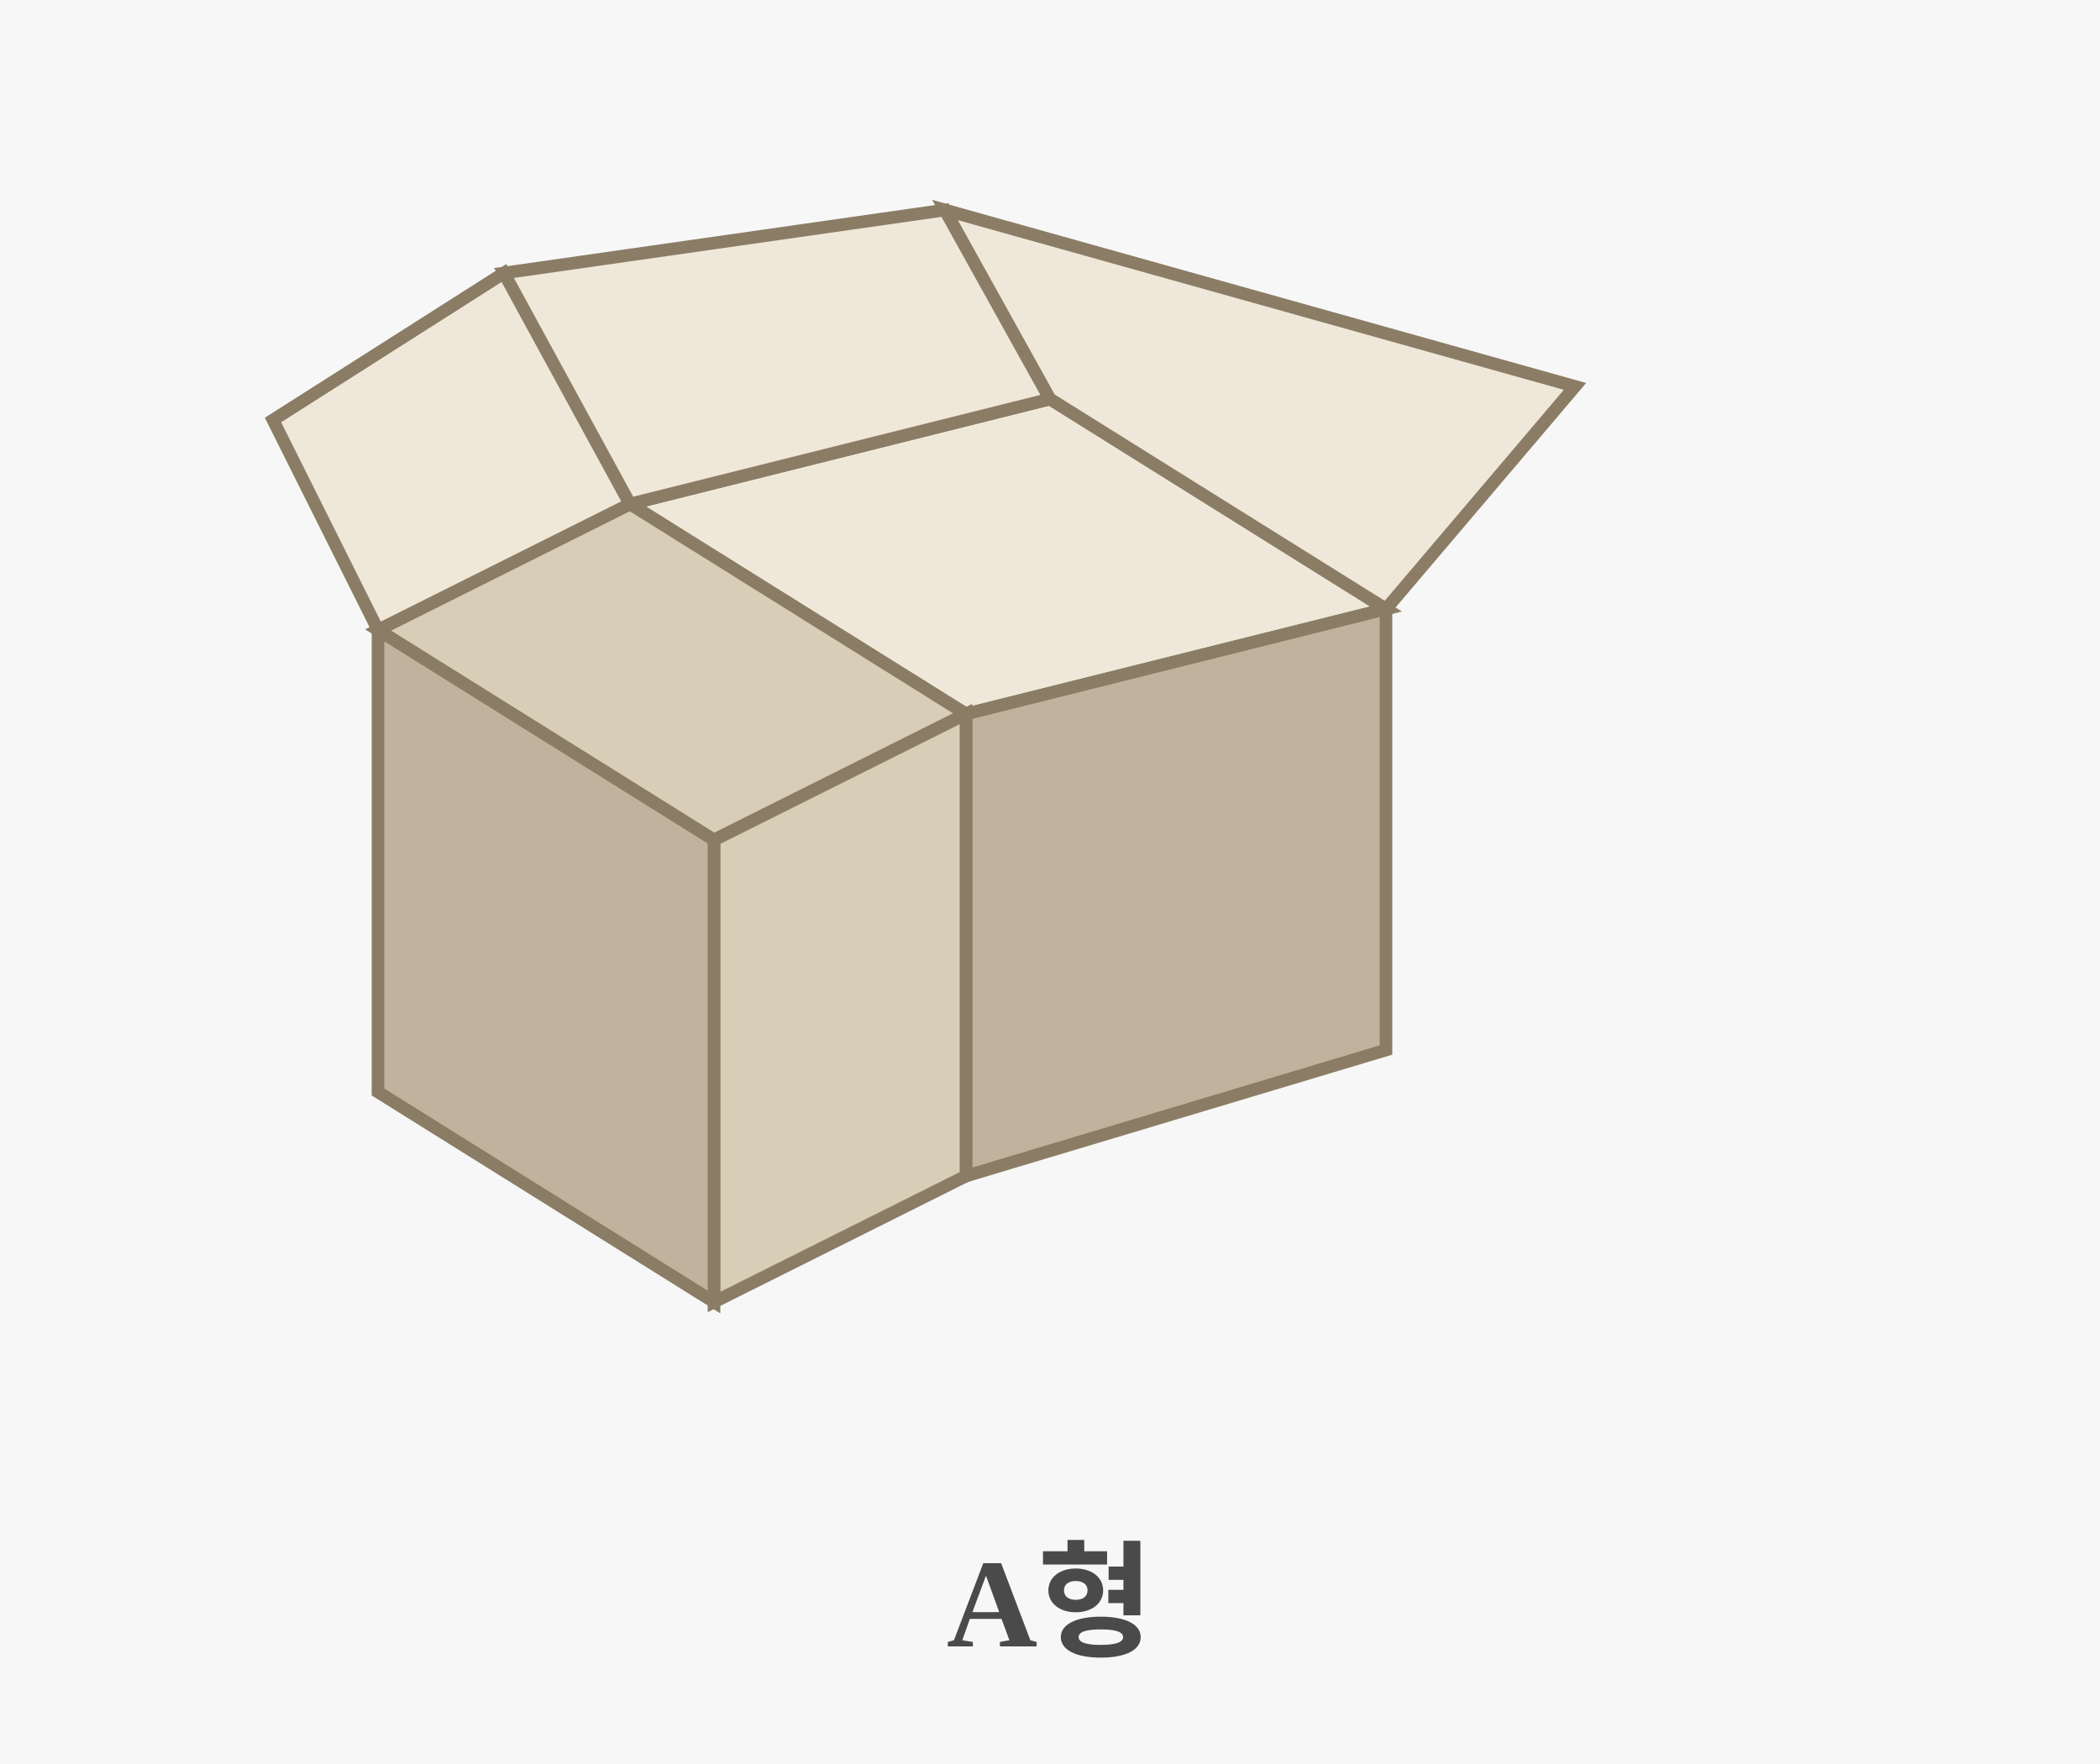
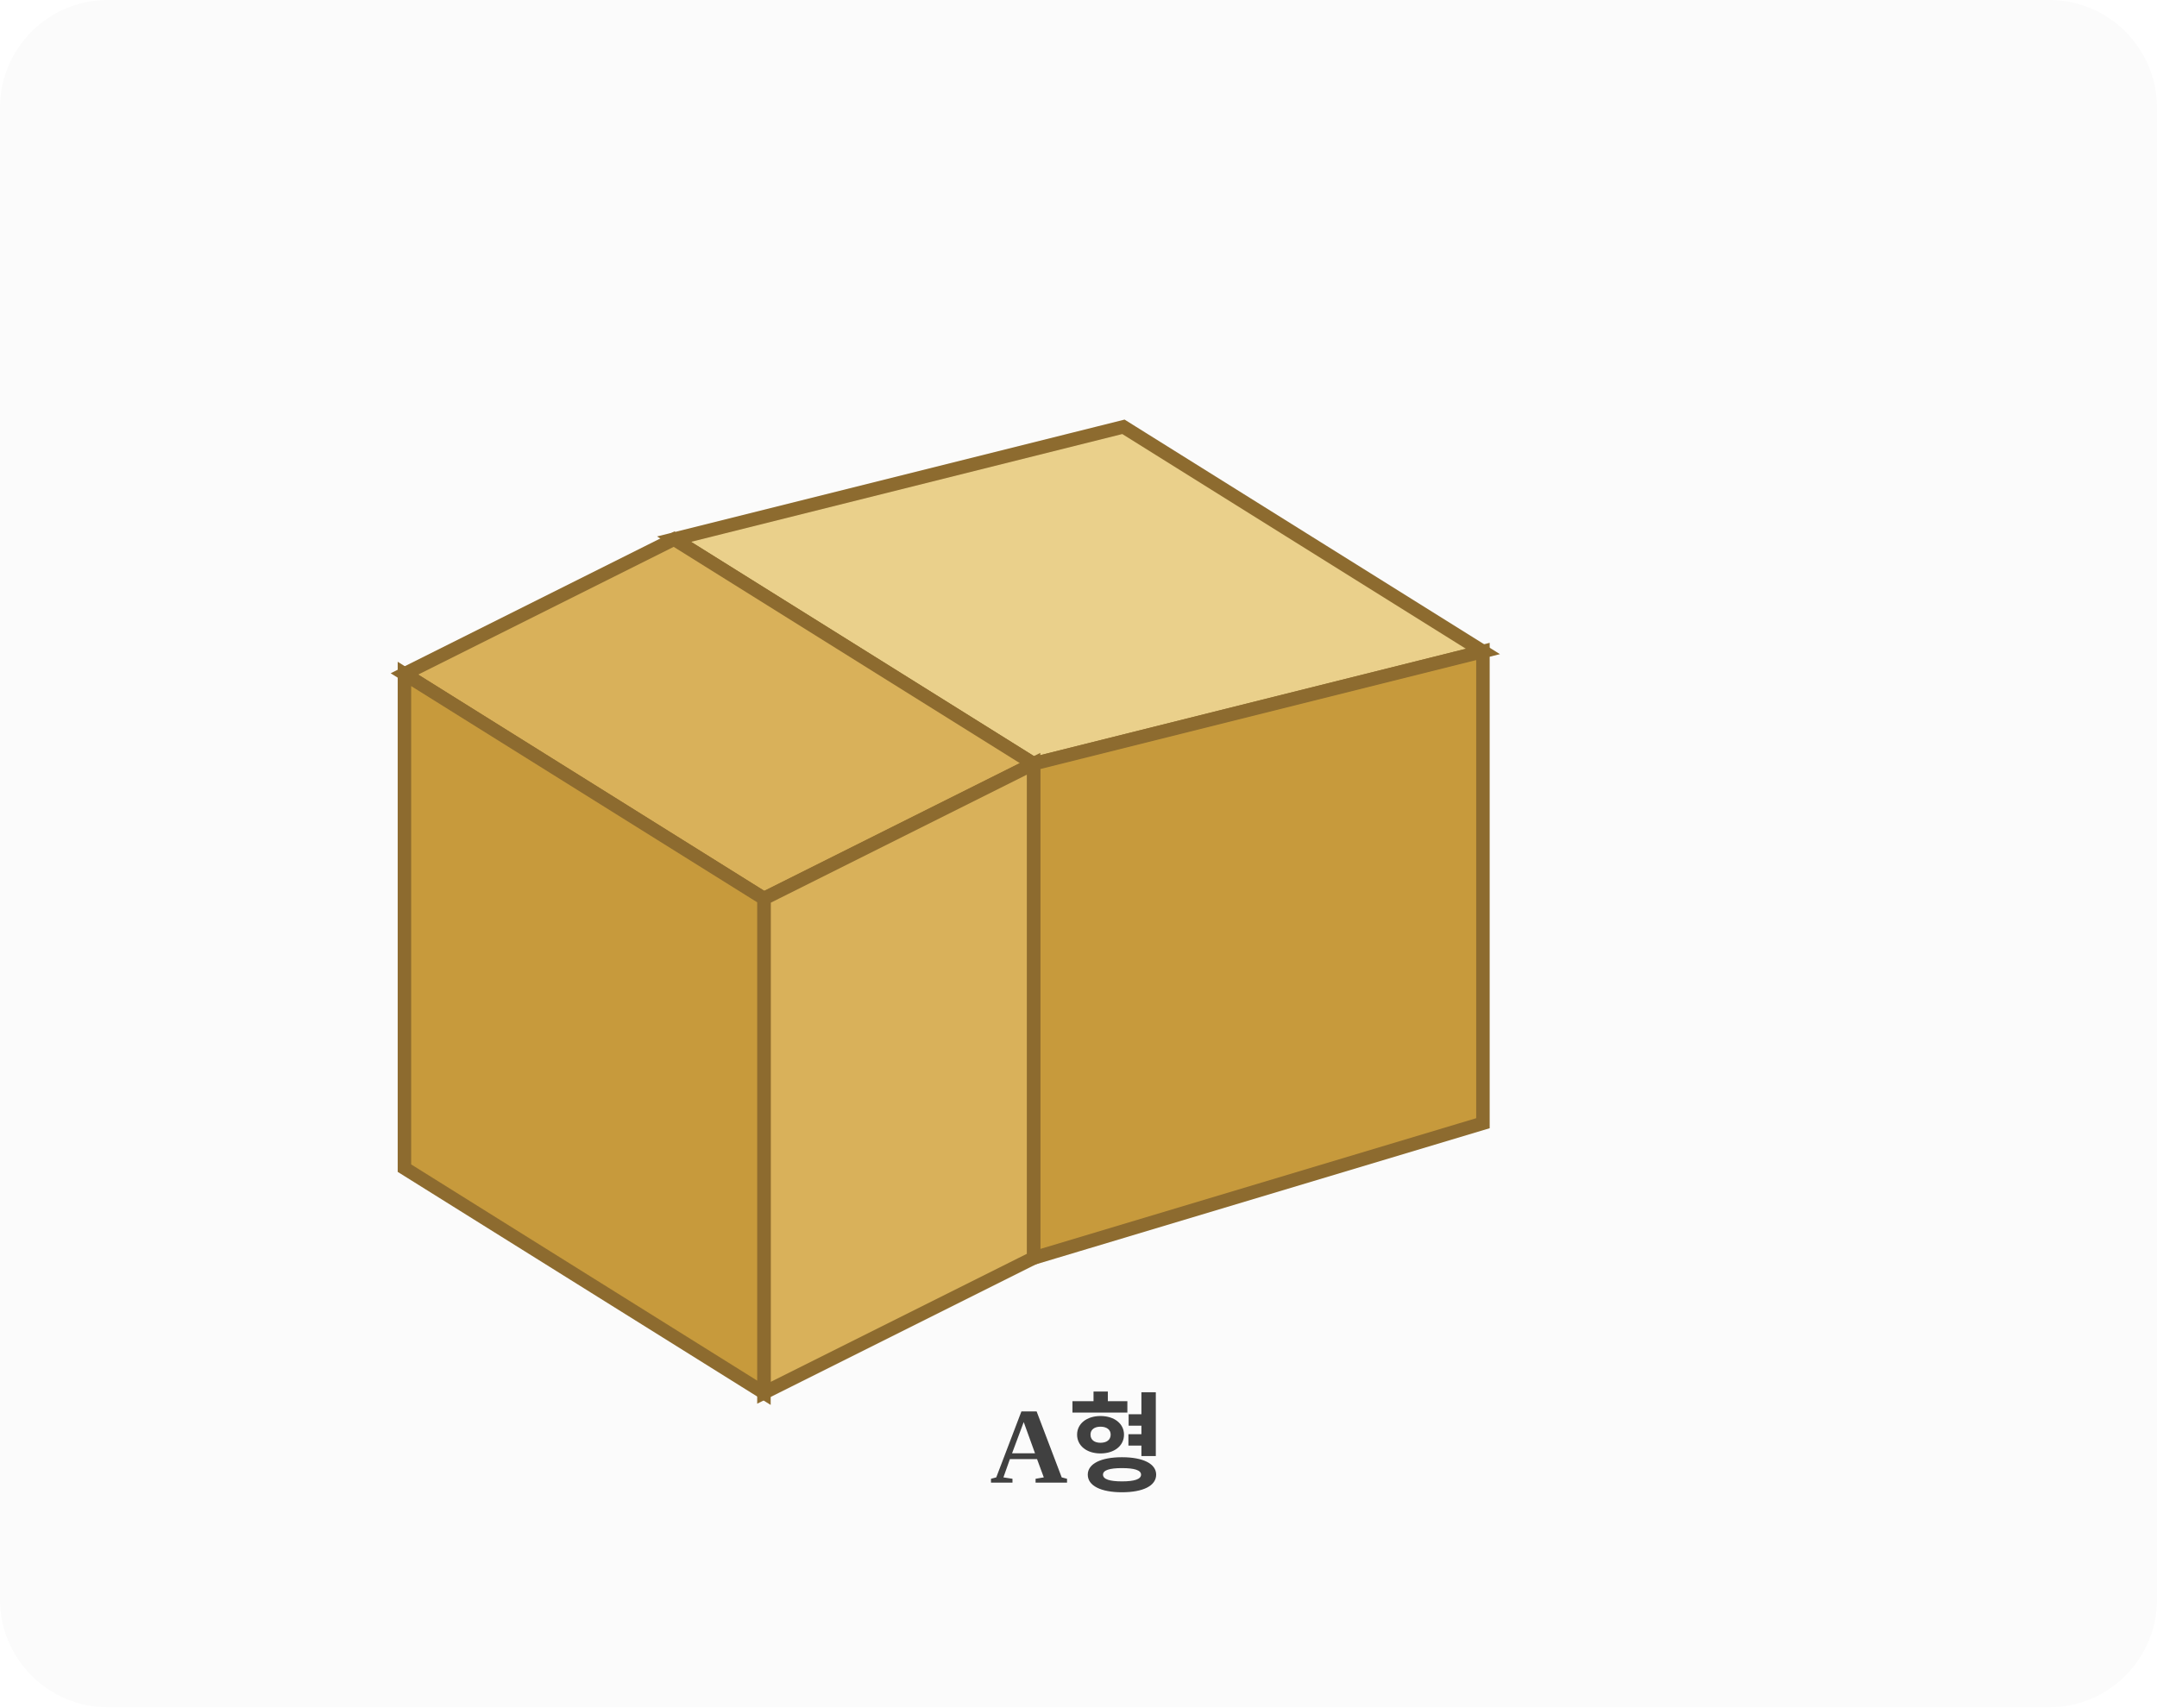
- <svg xmlns="http://www.w3.org/2000/svg" width="500" height="420" viewBox="0 0 500 420">
-   <rect width="500" height="420" fill="#f7f7f7" />
-   <polygon points="150,120 250,95 330,145 230,170" fill="#efe8da" stroke="#8b7d65" stroke-width="3" />
-   <polygon points="90,150 150,120 230,170 170,200" fill="#d8cdb7" stroke="#8b7d65" stroke-width="3" />
-   <polygon points="230,170 330,145 330,250 230,280" fill="#c0b39d" stroke="#8b7d65" stroke-width="3" />
-   <polygon points="170,200 230,170 230,280 170,310" fill="#d8cdb7" stroke="#8b7d65" stroke-width="3" />
-   <polygon points="90,150 170,200 170,310 90,260" fill="#c0b39d" stroke="#8b7d65" stroke-width="3" />
-   <polygon points="90,150 150,120 120,65 65,100" fill="#efe8da" stroke="#8b7d65" stroke-width="3" />
-   <polygon points="150,120 250,95 225,50 120,65" fill="#efe8da" stroke="#8b7d65" stroke-width="3" />
-   <polygon points="250,95 330,145 375,92 225,50" fill="#efe8da" stroke="#8b7d65" stroke-width="3" />
-   <text x="250" y="392" text-anchor="middle" font-size="30" font-weight="700" fill="#4a4a4a">A형</text>
+ <svg xmlns="http://www.w3.org/2000/svg" width="480" height="380" viewBox="0 0 480 380">
+   <rect width="480" height="380" rx="24" fill="#fbfbfb" />
+   <polygon points="150,120 250,95 330,145 230,170" fill="#ead08b" stroke="#8d6b2f" stroke-width="3" />
+   <polygon points="90,150 150,120 230,170 170,200" fill="#d9b15a" stroke="#8d6b2f" stroke-width="3" />
+   <polygon points="230,170 330,145 330,250 230,280" fill="#c79a3c" stroke="#8d6b2f" stroke-width="3" />
+   <polygon points="170,200 230,170 230,280 170,310" fill="#d9b15a" stroke="#8d6b2f" stroke-width="3" />
+   <polygon points="90,150 170,200 170,310 90,260" fill="#c79a3c" stroke="#8d6b2f" stroke-width="3" />
+   <text x="240" y="330" text-anchor="middle" font-size="24" font-weight="800" fill="#404040">A형</text>
</svg>
